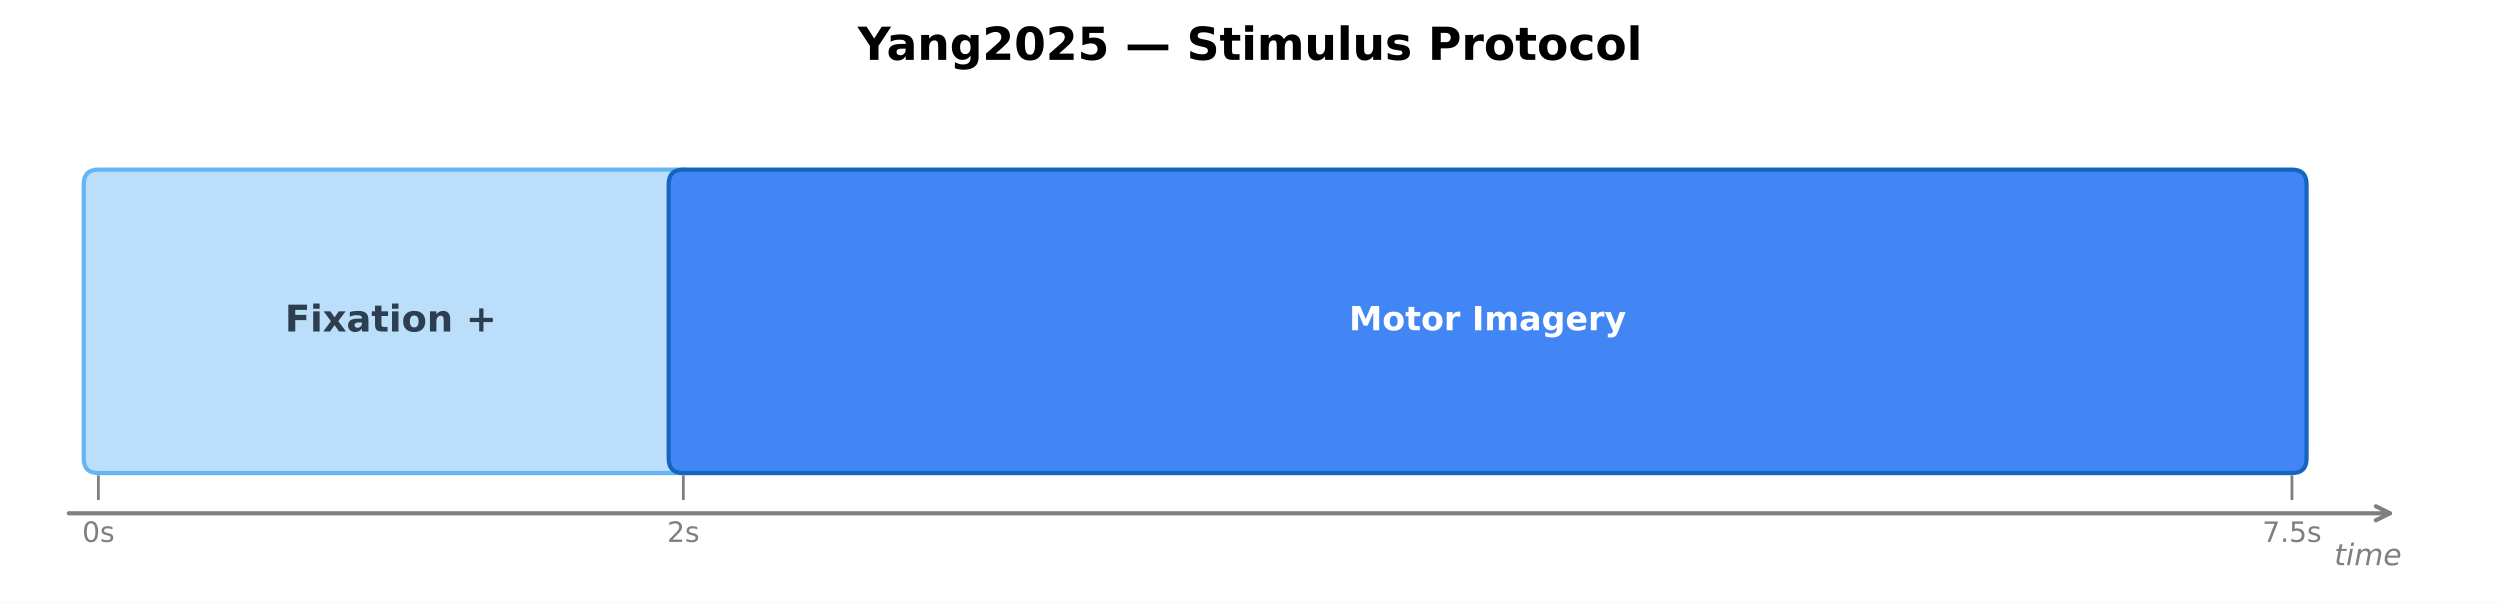
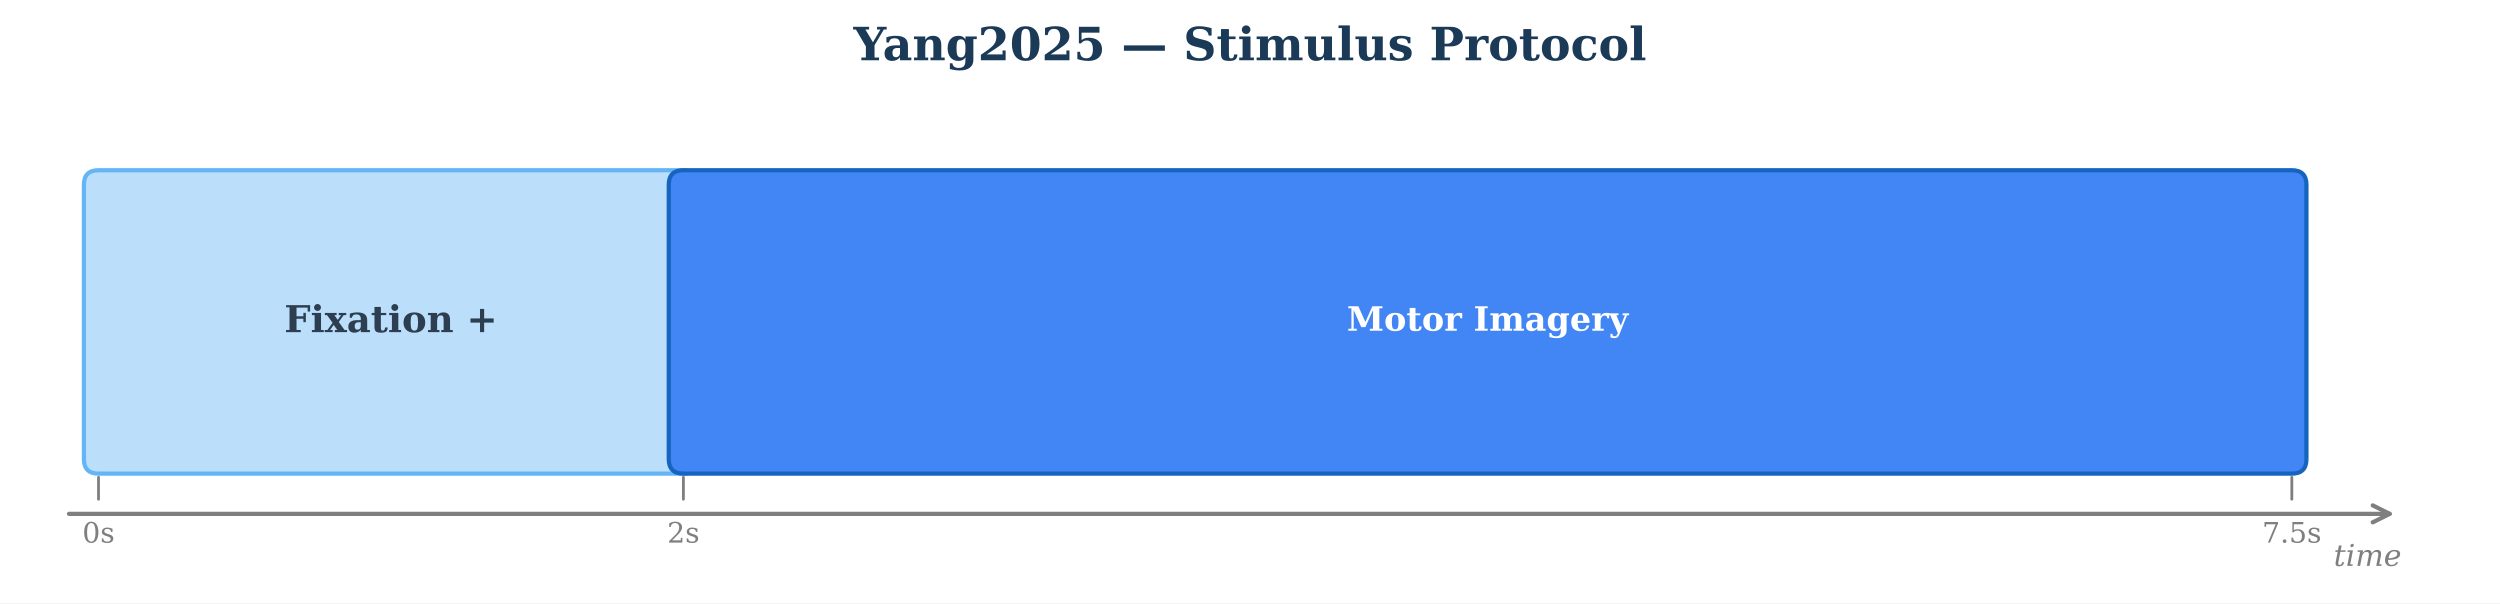
- <svg xmlns="http://www.w3.org/2000/svg" xmlns:xlink="http://www.w3.org/1999/xlink" width="712.8pt" height="171.788pt" viewBox="0 0 712.8 171.788" version="1.1">
+ <svg xmlns="http://www.w3.org/2000/svg" xmlns:xlink="http://www.w3.org/1999/xlink" width="708.48pt" height="170.95pt" viewBox="0 0 708.48 170.95" version="1.1">
  <defs>
    <style type="text/css">*{stroke-linejoin: round; stroke-linecap: butt}</style>
  </defs>
  <g id="figure_1">
    <g id="patch_1">
-       <path d="M 0 171.788  L 712.8 171.788  L 712.8 0  L 0 0  z " style="fill: #ffffff" />
+       <path d="M 0 170.95  L 708.48 170.95  L 708.48 0  L 0 0  z " style="fill: #ffffff" />
    </g>
    <g id="axes_1">
      <g id="patch_2">
-         <path d="M 28.048 134.88  L 194.83 134.88  Q 198.999 134.88 198.999 130.711  L 198.999 52.532  Q 198.999 48.362 194.83 48.362  L 28.048 48.362  Q 23.878 48.362 23.878 52.532  L 23.878 130.711  Q 23.878 134.88 28.048 134.88  z " clip-path="url(#p4869eaef1d)" style="fill: #bbdefb; stroke: #64b5f6; stroke-width: 1.2" />
+         <path d="M 27.919 134.226  L 193.669 134.226  Q 197.813 134.226 197.813 130.082  L 197.813 52.387  Q 197.813 48.243 193.669 48.243  L 27.919 48.243  Q 23.775 48.243 23.775 52.387  L 23.775 130.082  Q 23.775 134.226 27.919 134.226  z " clip-path="url(#pea7ed12151)" style="fill: #bbdefb; stroke: #64b5f6; stroke-width: 1.2" />
      </g>
      <g id="patch_3">
-         <path d="M 194.83 134.88  L 653.481 134.88  Q 657.65 134.88 657.65 130.711  L 657.65 52.532  Q 657.65 48.362 653.481 48.362  L 194.83 48.362  Q 190.66 48.362 190.66 52.532  L 190.66 130.711  Q 190.66 134.88 194.83 134.88  z " clip-path="url(#p4869eaef1d)" style="fill: #4285f4; stroke: #1565c0; stroke-width: 1.2" />
+         <path d="M 193.669 134.226  L 649.483 134.226  Q 653.627 134.226 653.627 130.082  L 653.627 52.387  Q 653.627 48.243 649.483 48.243  L 193.669 48.243  Q 189.525 48.243 189.525 52.387  L 189.525 130.082  Q 189.525 134.226 193.669 134.226  z " clip-path="url(#pea7ed12151)" style="fill: #4285f4; stroke: #1565c0; stroke-width: 1.2" />
      </g>
      <g id="line2d_1">
-         <path d="M 28.048 135.923  L 28.048 142.177  " clip-path="url(#p4869eaef1d)" style="fill: none; stroke: #7f7f7f; stroke-width: 0.8; stroke-linecap: square" />
+         <path d="M 27.919 135.262  L 27.919 141.477  " clip-path="url(#pea7ed12151)" style="fill: none; stroke: #7f7f7f; stroke-width: 0.8; stroke-linecap: round" />
      </g>
      <g id="line2d_2">
-         <path d="M 194.83 135.923  L 194.83 142.177  " clip-path="url(#p4869eaef1d)" style="fill: none; stroke: #7f7f7f; stroke-width: 0.8; stroke-linecap: square" />
+         <path d="M 193.669 135.262  L 193.669 141.477  " clip-path="url(#pea7ed12151)" style="fill: none; stroke: #7f7f7f; stroke-width: 0.8; stroke-linecap: round" />
      </g>
      <g id="line2d_3">
-         <path d="M 653.481 135.923  L 653.481 142.177  " clip-path="url(#p4869eaef1d)" style="fill: none; stroke: #7f7f7f; stroke-width: 0.8; stroke-linecap: square" />
+         <path d="M 649.483 135.262  L 649.483 141.477  " clip-path="url(#pea7ed12151)" style="fill: none; stroke: #7f7f7f; stroke-width: 0.8; stroke-linecap: round" />
      </g>
      <g id="text_1">
-         <g clip-path="url(#p4869eaef1d)">
-           <g style="fill: #2c3e50" transform="translate(81.2431 94.5186) scale(0.105 -0.105)">
+         <g clip-path="url(#pea7ed12151)">
+           <g style="fill: #2c3e50" transform="translate(80.57536 94.13173) scale(0.105 -0.105)">
            <defs>
-               <path id="DejaVuSans-Bold-46" d="M 588 4666  L 3834 4666  L 3834 3756  L 1791 3756  L 1791 2888  L 3713 2888  L 3713 1978  L 1791 1978  L 1791 0  L 588 0  L 588 4666  z " transform="scale(0.015625)" />
-               <path id="DejaVuSans-Bold-69" d="M 538 3500  L 1656 3500  L 1656 0  L 538 0  L 538 3500  z M 538 4863  L 1656 4863  L 1656 3950  L 538 3950  L 538 4863  z " transform="scale(0.015625)" />
-               <path id="DejaVuSans-Bold-78" d="M 1422 1791  L 159 3500  L 1344 3500  L 2059 2463  L 2784 3500  L 3969 3500  L 2706 1797  L 4031 0  L 2847 0  L 2059 1106  L 1281 0  L 97 0  L 1422 1791  z " transform="scale(0.015625)" />
-               <path id="DejaVuSans-Bold-61" d="M 2106 1575  Q 1756 1575 1579 1456  Q 1403 1338 1403 1106  Q 1403 894 1545 773  Q 1688 653 1941 653  Q 2256 653 2472 879  Q 2688 1106 2688 1447  L 2688 1575  L 2106 1575  z M 3816 1997  L 3816 0  L 2688 0  L 2688 519  Q 2463 200 2181 54  Q 1900 -91 1497 -91  Q 953 -91 614 226  Q 275 544 275 1050  Q 275 1666 698 1953  Q 1122 2241 2028 2241  L 2688 2241  L 2688 2328  Q 2688 2594 2478 2717  Q 2269 2841 1825 2841  Q 1466 2841 1156 2769  Q 847 2697 581 2553  L 581 3406  Q 941 3494 1303 3539  Q 1666 3584 2028 3584  Q 2975 3584 3395 3211  Q 3816 2838 3816 1997  z " transform="scale(0.015625)" />
-               <path id="DejaVuSans-Bold-74" d="M 1759 4494  L 1759 3500  L 2913 3500  L 2913 2700  L 1759 2700  L 1759 1216  Q 1759 972 1856 886  Q 1953 800 2241 800  L 2816 800  L 2816 0  L 1856 0  Q 1194 0 917 276  Q 641 553 641 1216  L 641 2700  L 84 2700  L 84 3500  L 641 3500  L 641 4494  L 1759 4494  z " transform="scale(0.015625)" />
-               <path id="DejaVuSans-Bold-6f" d="M 2203 2784  Q 1831 2784 1636 2517  Q 1441 2250 1441 1747  Q 1441 1244 1636 976  Q 1831 709 2203 709  Q 2569 709 2762 976  Q 2956 1244 2956 1747  Q 2956 2250 2762 2517  Q 2569 2784 2203 2784  z M 2203 3584  Q 3106 3584 3614 3096  Q 4122 2609 4122 1747  Q 4122 884 3614 396  Q 3106 -91 2203 -91  Q 1297 -91 786 396  Q 275 884 275 1747  Q 275 2609 786 3096  Q 1297 3584 2203 3584  z " transform="scale(0.015625)" />
-               <path id="DejaVuSans-Bold-6e" d="M 4056 2131  L 4056 0  L 2931 0  L 2931 347  L 2931 1631  Q 2931 2084 2911 2256  Q 2891 2428 2841 2509  Q 2775 2619 2662 2680  Q 2550 2741 2406 2741  Q 2056 2741 1856 2470  Q 1656 2200 1656 1722  L 1656 0  L 538 0  L 538 3500  L 1656 3500  L 1656 2988  Q 1909 3294 2193 3439  Q 2478 3584 2822 3584  Q 3428 3584 3742 3212  Q 4056 2841 4056 2131  z " transform="scale(0.015625)" />
-               <path id="DejaVuSans-Bold-20" transform="scale(0.015625)" />
-               <path id="DejaVuSans-Bold-2b" d="M 3053 4013  L 3053 2375  L 4684 2375  L 4684 1638  L 3053 1638  L 3053 0  L 2309 0  L 2309 1638  L 678 1638  L 678 2375  L 2309 2375  L 2309 4013  L 3053 4013  z " transform="scale(0.015625)" />
+               <path id="DejaVuSerif-Bold-46" d="M 300 0  L 300 378  L 897 378  L 897 4288  L 300 4288  L 300 4666  L 4459 4666  L 4459 3566  L 4031 3566  L 4031 4238  L 2106 4238  L 2106 2741  L 3291 2741  L 3291 3334  L 3719 3334  L 3719 1722  L 3291 1722  L 3291 2316  L 2106 2316  L 2106 378  L 2841 378  L 2841 0  L 300 0  z " transform="scale(0.015625)" />
+               <path id="DejaVuSerif-Bold-69" d="M 588 4263  Q 588 4516 763 4689  Q 938 4863 1191 4863  Q 1438 4863 1611 4689  Q 1784 4516 1784 4263  Q 1784 4016 1611 3842  Q 1438 3669 1191 3669  Q 938 3669 763 3841  Q 588 4013 588 4263  z M 1797 378  L 2272 378  L 2272 0  L 219 0  L 219 378  L 691 378  L 691 2944  L 219 2944  L 219 3322  L 1797 3322  L 1797 378  z " transform="scale(0.015625)" />
+               <path id="DejaVuSerif-Bold-78" d="M 2247 2119  L 2834 2944  L 2425 2944  L 2425 3322  L 3719 3322  L 3719 2944  L 3278 2944  L 2431 1759  L 3419 378  L 3859 378  L 3859 0  L 1747 0  L 1747 378  L 2175 378  L 1550 1253  L 922 378  L 1369 378  L 1369 0  L 0 0  L 0 378  L 475 378  L 1356 1619  L 403 2944  L 31 2944  L 31 3322  L 2059 3322  L 2059 2944  L 1656 2944  L 2247 2119  z " transform="scale(0.015625)" />
+               <path id="DejaVuSerif-Bold-61" d="M 3525 2041  L 3525 378  L 4000 378  L 4000 0  L 2419 0  L 2419 422  Q 2200 159 1931 34  Q 1663 -91 1319 -91  Q 809 -91 536 182  Q 263 456 263 966  Q 263 1525 655 1803  Q 1047 2081 1838 2081  L 2419 2081  L 2419 2278  Q 2419 2681 2228 2873  Q 2038 3066 1638 3066  Q 1306 3066 1126 2930  Q 947 2794 872 2484  L 519 2484  L 519 3200  Q 816 3306 1134 3359  Q 1453 3413 1806 3413  Q 2697 3413 3111 3081  Q 3525 2750 3525 2041  z M 2419 1044  L 2419 1709  L 2003 1709  Q 1694 1709 1528 1540  Q 1363 1372 1363 1056  Q 1363 741 1483 584  Q 1603 428 1850 428  Q 2106 428 2262 597  Q 2419 766 2419 1044  z " transform="scale(0.015625)" />
+               <path id="DejaVuSerif-Bold-74" d="M 634 2944  L 153 2944  L 153 3322  L 634 3322  L 634 4353  L 1741 4353  L 1741 3322  L 2663 3322  L 2663 2944  L 1741 2944  L 1741 909  Q 1741 475 1809 369  Q 1878 263 2059 263  Q 2259 263 2356 397  Q 2453 531 2459 813  L 2925 813  Q 2897 313 2651 111  Q 2406 -91 1806 -91  Q 1122 -91 878 123  Q 634 338 634 909  L 634 2944  z " transform="scale(0.015625)" />
+               <path id="DejaVuSerif-Bold-6f" d="M 2138 263  Q 2488 263 2630 563  Q 2772 863 2772 1663  Q 2772 2463 2631 2761  Q 2491 3059 2138 3059  Q 1784 3059 1640 2757  Q 1497 2456 1497 1663  Q 1497 869 1640 566  Q 1784 263 2138 263  z M 2138 -91  Q 1259 -91 761 376  Q 263 844 263 1663  Q 263 2484 761 2948  Q 1259 3413 2138 3413  Q 3019 3413 3516 2948  Q 4013 2484 4013 1663  Q 4013 844 3514 376  Q 3016 -91 2138 -91  z " transform="scale(0.015625)" />
+               <path id="DejaVuSerif-Bold-6e" d="M 219 0  L 219 378  L 691 378  L 691 2944  L 219 2944  L 219 3322  L 1797 3322  L 1797 2853  Q 1997 3150 2253 3281  Q 2509 3413 2900 3413  Q 3459 3413 3745 3083  Q 4031 2753 4031 2113  L 4031 378  L 4506 378  L 4506 0  L 2522 0  L 2522 378  L 2925 378  L 2925 2144  Q 2925 2566 2817 2730  Q 2709 2894 2444 2894  Q 2109 2894 1953 2648  Q 1797 2403 1797 1869  L 1797 378  L 2203 378  L 2203 0  L 219 0  z " transform="scale(0.015625)" />
+               <path id="DejaVuSerif-Bold-20" transform="scale(0.015625)" />
+               <path id="DejaVuSerif-Bold-2b" d="M 3041 4013  L 3041 2369  L 4684 2369  L 4684 1650  L 3041 1650  L 3041 6  L 2322 6  L 2322 1650  L 678 1650  L 678 2369  L 2322 2369  L 2322 4013  L 3041 4013  z " transform="scale(0.015625)" />
            </defs>
-             <use xlink:href="#DejaVuSans-Bold-46" />
-             <use xlink:href="#DejaVuSans-Bold-69" transform="translate(68.31055 0)" />
-             <use xlink:href="#DejaVuSans-Bold-78" transform="translate(102.5879 0)" />
-             <use xlink:href="#DejaVuSans-Bold-61" transform="translate(167.0898 0)" />
-             <use xlink:href="#DejaVuSans-Bold-74" transform="translate(234.5703 0)" />
-             <use xlink:href="#DejaVuSans-Bold-69" transform="translate(282.373 0)" />
-             <use xlink:href="#DejaVuSans-Bold-6f" transform="translate(316.6504 0)" />
-             <use xlink:href="#DejaVuSans-Bold-6e" transform="translate(385.3516 0)" />
-             <use xlink:href="#DejaVuSans-Bold-20" transform="translate(456.543 0)" />
-             <use xlink:href="#DejaVuSans-Bold-2b" transform="translate(491.3574 0)" />
+             <use xlink:href="#DejaVuSerif-Bold-46" />
+             <use xlink:href="#DejaVuSerif-Bold-69" transform="translate(70.99609 0)" />
+             <use xlink:href="#DejaVuSerif-Bold-78" transform="translate(108.9844 0)" />
+             <use xlink:href="#DejaVuSerif-Bold-61" transform="translate(168.6035 0)" />
+             <use xlink:href="#DejaVuSerif-Bold-74" transform="translate(233.3984 0)" />
+             <use xlink:href="#DejaVuSerif-Bold-69" transform="translate(279.5898 0)" />
+             <use xlink:href="#DejaVuSerif-Bold-6f" transform="translate(317.5781 0)" />
+             <use xlink:href="#DejaVuSerif-Bold-6e" transform="translate(384.2773 0)" />
+             <use xlink:href="#DejaVuSerif-Bold-20" transform="translate(456.9824 0)" />
+             <use xlink:href="#DejaVuSerif-Bold-2b" transform="translate(491.7969 0)" />
          </g>
        </g>
      </g>
      <g id="text_2">
-         <g clip-path="url(#p4869eaef1d)">
-           <g style="fill: #ffffff" transform="translate(384.6523 94.16844) scale(0.095 -0.095)">
+         <g clip-path="url(#pea7ed12151)">
+           <g style="fill: #ffffff" transform="translate(381.6991 93.72071) scale(0.095 -0.095)">
            <defs>
-               <path id="DejaVuSans-Bold-4d" d="M 588 4666  L 2119 4666  L 3181 2169  L 4250 4666  L 5778 4666  L 5778 0  L 4641 0  L 4641 3413  L 3566 897  L 2803 897  L 1728 3413  L 1728 0  L 588 0  L 588 4666  z " transform="scale(0.015625)" />
-               <path id="DejaVuSans-Bold-72" d="M 3138 2547  Q 2991 2616 2845 2648  Q 2700 2681 2553 2681  Q 2122 2681 1889 2404  Q 1656 2128 1656 1613  L 1656 0  L 538 0  L 538 3500  L 1656 3500  L 1656 2925  Q 1872 3269 2151 3426  Q 2431 3584 2822 3584  Q 2878 3584 2943 3579  Q 3009 3575 3134 3559  L 3138 2547  z " transform="scale(0.015625)" />
-               <path id="DejaVuSans-Bold-49" d="M 588 4666  L 1791 4666  L 1791 0  L 588 0  L 588 4666  z " transform="scale(0.015625)" />
-               <path id="DejaVuSans-Bold-6d" d="M 3781 2919  Q 3994 3244 4286 3414  Q 4578 3584 4928 3584  Q 5531 3584 5847 3212  Q 6163 2841 6163 2131  L 6163 0  L 5038 0  L 5038 1825  Q 5041 1866 5042 1909  Q 5044 1953 5044 2034  Q 5044 2406 4934 2573  Q 4825 2741 4581 2741  Q 4263 2741 4089 2478  Q 3916 2216 3909 1719  L 3909 0  L 2784 0  L 2784 1825  Q 2784 2406 2684 2573  Q 2584 2741 2328 2741  Q 2006 2741 1831 2477  Q 1656 2213 1656 1722  L 1656 0  L 531 0  L 531 3500  L 1656 3500  L 1656 2988  Q 1863 3284 2130 3434  Q 2397 3584 2719 3584  Q 3081 3584 3359 3409  Q 3638 3234 3781 2919  z " transform="scale(0.015625)" />
-               <path id="DejaVuSans-Bold-67" d="M 2919 594  Q 2688 288 2409 144  Q 2131 0 1766 0  Q 1125 0 706 504  Q 288 1009 288 1791  Q 288 2575 706 3076  Q 1125 3578 1766 3578  Q 2131 3578 2409 3434  Q 2688 3291 2919 2981  L 2919 3500  L 4044 3500  L 4044 353  Q 4044 -491 3511 -936  Q 2978 -1381 1966 -1381  Q 1638 -1381 1331 -1331  Q 1025 -1281 716 -1178  L 716 -306  Q 1009 -475 1290 -558  Q 1572 -641 1856 -641  Q 2406 -641 2662 -400  Q 2919 -159 2919 353  L 2919 594  z M 2181 2772  Q 1834 2772 1640 2515  Q 1447 2259 1447 1791  Q 1447 1309 1634 1061  Q 1822 813 2181 813  Q 2531 813 2725 1069  Q 2919 1325 2919 1791  Q 2919 2259 2725 2515  Q 2531 2772 2181 2772  z " transform="scale(0.015625)" />
-               <path id="DejaVuSans-Bold-65" d="M 4031 1759  L 4031 1441  L 1416 1441  Q 1456 1047 1700 850  Q 1944 653 2381 653  Q 2734 653 3104 758  Q 3475 863 3866 1075  L 3866 213  Q 3469 63 3072 -14  Q 2675 -91 2278 -91  Q 1328 -91 801 392  Q 275 875 275 1747  Q 275 2603 792 3093  Q 1309 3584 2216 3584  Q 3041 3584 3536 3087  Q 4031 2591 4031 1759  z M 2881 2131  Q 2881 2450 2695 2645  Q 2509 2841 2209 2841  Q 1884 2841 1681 2658  Q 1478 2475 1428 2131  L 2881 2131  z " transform="scale(0.015625)" />
-               <path id="DejaVuSans-Bold-79" d="M 78 3500  L 1197 3500  L 2138 1125  L 2938 3500  L 4056 3500  L 2584 -331  Q 2363 -916 2067 -1148  Q 1772 -1381 1288 -1381  L 641 -1381  L 641 -647  L 991 -647  Q 1275 -647 1404 -556  Q 1534 -466 1606 -231  L 1638 -134  L 78 3500  z " transform="scale(0.015625)" />
+               <path id="DejaVuSerif-Bold-4d" d="M 269 0  L 269 378  L 863 378  L 863 4288  L 269 4288  L 269 4666  L 2194 4666  L 3525 1672  L 4863 4666  L 6784 4666  L 6784 4288  L 6188 4288  L 6188 378  L 6784 378  L 6784 0  L 4384 0  L 4384 378  L 4978 378  L 4978 3938  L 3531 684  L 2741 684  L 1300 3938  L 1300 378  L 1894 378  L 1894 0  L 269 0  z " transform="scale(0.015625)" />
+               <path id="DejaVuSerif-Bold-72" d="M 3438 3359  L 3438 2369  L 3084 2369  Q 3066 2634 2941 2764  Q 2816 2894 2578 2894  Q 2216 2894 2006 2575  Q 1797 2256 1797 1691  L 1797 378  L 2400 378  L 2400 0  L 219 0  L 219 378  L 691 378  L 691 2944  L 184 2944  L 184 3322  L 1797 3322  L 1797 2731  Q 1959 3078 2226 3245  Q 2494 3413 2881 3413  Q 2978 3413 3117 3398  Q 3256 3384 3438 3359  z " transform="scale(0.015625)" />
+               <path id="DejaVuSerif-Bold-49" d="M 300 0  L 300 378  L 897 378  L 897 4288  L 300 4288  L 300 4666  L 2700 4666  L 2700 4288  L 2100 4288  L 2100 378  L 2700 378  L 2700 0  L 300 0  z " transform="scale(0.015625)" />
+               <path id="DejaVuSerif-Bold-6d" d="M 3884 2778  Q 4116 3109 4384 3261  Q 4653 3413 5013 3413  Q 5584 3413 5867 3089  Q 6150 2766 6150 2113  L 6150 378  L 6625 378  L 6625 0  L 4647 0  L 4647 378  L 5044 378  L 5044 1947  Q 5044 2569 4948 2731  Q 4853 2894 4594 2894  Q 4300 2894 4137 2667  Q 3975 2441 3975 2022  L 3975 378  L 4372 378  L 4372 0  L 2472 0  L 2472 378  L 2869 378  L 2869 1947  Q 2869 2569 2772 2731  Q 2675 2894 2419 2894  Q 2122 2894 1959 2667  Q 1797 2441 1797 2022  L 1797 378  L 2194 378  L 2194 0  L 219 0  L 219 378  L 691 378  L 691 2944  L 219 2944  L 219 3322  L 1797 3322  L 1797 2853  Q 1991 3144 2241 3278  Q 2491 3413 2834 3413  Q 3241 3413 3494 3258  Q 3747 3103 3884 2778  z " transform="scale(0.015625)" />
+               <path id="DejaVuSerif-Bold-67" d="M 3853 2944  L 3853 44  Q 3853 -656 3354 -1039  Q 2856 -1422 1947 -1422  Q 1616 -1422 1275 -1370  Q 934 -1319 575 -1216  L 575 -422  L 928 -422  Q 975 -750 1192 -909  Q 1409 -1069 1813 -1069  Q 2325 -1069 2536 -823  Q 2747 -578 2747 44  L 2747 422  Q 2606 163 2367 36  Q 2128 -91 1778 -91  Q 1072 -91 667 378  Q 263 847 263 1663  Q 263 2481 667 2947  Q 1072 3413 1778 3413  Q 2128 3413 2367 3286  Q 2606 3159 2747 2900  L 2747 3322  L 4325 3322  L 4325 2944  L 3853 2944  z M 2747 1825  Q 2747 2406 2597 2665  Q 2447 2925 2119 2925  Q 1775 2925 1636 2651  Q 1497 2378 1497 1663  Q 1497 947 1637 672  Q 1778 397 2119 397  Q 2447 397 2597 656  Q 2747 916 2747 1497  L 2747 1825  z " transform="scale(0.015625)" />
+               <path id="DejaVuSerif-Bold-65" d="M 2566 1875  Q 2566 2531 2444 2795  Q 2322 3059 2028 3059  Q 1744 3059 1620 2800  Q 1497 2541 1497 1931  L 1497 1875  L 2566 1875  z M 3781 1503  L 1497 1503  L 1497 1478  Q 1497 834 1690 548  Q 1884 263 2316 263  Q 2675 263 2897 453  Q 3119 644 3181 1006  L 3700 1006  Q 3566 441 3166 175  Q 2766 -91 2047 -91  Q 1184 -91 723 364  Q 263 819 263 1663  Q 263 2488 734 2950  Q 1206 3413 2047 3413  Q 2872 3413 3312 2927  Q 3753 2441 3781 1503  z " transform="scale(0.015625)" />
+               <path id="DejaVuSerif-Bold-79" d="M 1997 -750  Q 1847 -1116 1634 -1269  Q 1422 -1422 1063 -1422  Q 909 -1422 721 -1387  Q 534 -1353 313 -1288  L 313 -594  L 666 -597  Q 675 -838 779 -953  Q 884 -1069 1094 -1069  Q 1297 -1069 1422 -958  Q 1547 -847 1672 -538  L 1722 -422  L 275 2944  L -84 2944  L -84 3322  L 1831 3322  L 1831 2944  L 1434 2944  L 2278 978  L 3066 2944  L 2625 2944  L 2625 3322  L 3872 3322  L 3872 2944  L 3469 2944  L 1997 -750  z " transform="scale(0.015625)" />
            </defs>
-             <use xlink:href="#DejaVuSans-Bold-4d" />
-             <use xlink:href="#DejaVuSans-Bold-6f" transform="translate(99.51172 0)" />
-             <use xlink:href="#DejaVuSans-Bold-74" transform="translate(168.2129 0)" />
-             <use xlink:href="#DejaVuSans-Bold-6f" transform="translate(216.0156 0)" />
-             <use xlink:href="#DejaVuSans-Bold-72" transform="translate(284.7168 0)" />
-             <use xlink:href="#DejaVuSans-Bold-20" transform="translate(334.0332 0)" />
-             <use xlink:href="#DejaVuSans-Bold-49" transform="translate(368.8477 0)" />
-             <use xlink:href="#DejaVuSans-Bold-6d" transform="translate(406.0547 0)" />
-             <use xlink:href="#DejaVuSans-Bold-61" transform="translate(510.2539 0)" />
-             <use xlink:href="#DejaVuSans-Bold-67" transform="translate(577.7344 0)" />
-             <use xlink:href="#DejaVuSans-Bold-65" transform="translate(649.3164 0)" />
-             <use xlink:href="#DejaVuSans-Bold-72" transform="translate(717.1387 0)" />
-             <use xlink:href="#DejaVuSans-Bold-79" transform="translate(766.4551 0)" />
+             <use xlink:href="#DejaVuSerif-Bold-4d" />
+             <use xlink:href="#DejaVuSerif-Bold-6f" transform="translate(110.6934 0)" />
+             <use xlink:href="#DejaVuSerif-Bold-74" transform="translate(177.3926 0)" />
+             <use xlink:href="#DejaVuSerif-Bold-6f" transform="translate(223.584 0)" />
+             <use xlink:href="#DejaVuSerif-Bold-72" transform="translate(290.2832 0)" />
+             <use xlink:href="#DejaVuSerif-Bold-20" transform="translate(342.9688 0)" />
+             <use xlink:href="#DejaVuSerif-Bold-49" transform="translate(377.7832 0)" />
+             <use xlink:href="#DejaVuSerif-Bold-6d" transform="translate(424.5605 0)" />
+             <use xlink:href="#DejaVuSerif-Bold-61" transform="translate(530.3711 0)" />
+             <use xlink:href="#DejaVuSerif-Bold-67" transform="translate(595.166 0)" />
+             <use xlink:href="#DejaVuSerif-Bold-65" transform="translate(665.0879 0)" />
+             <use xlink:href="#DejaVuSerif-Bold-72" transform="translate(728.7109 0)" />
+             <use xlink:href="#DejaVuSerif-Bold-79" transform="translate(781.3965 0)" />
          </g>
        </g>
      </g>
      <g id="text_3">
-         <g style="fill: #7f7f7f" transform="translate(23.41901 154.5102) scale(0.08 -0.08)">
+         <g style="fill: #7f7f7f" transform="translate(23.32131 153.7719) scale(0.08 -0.08)">
          <defs>
-             <path id="DejaVuSans-30" d="M 2034 4250  Q 1547 4250 1301 3770  Q 1056 3291 1056 2328  Q 1056 1369 1301 889  Q 1547 409 2034 409  Q 2525 409 2770 889  Q 3016 1369 3016 2328  Q 3016 3291 2770 3770  Q 2525 4250 2034 4250  z M 2034 4750  Q 2819 4750 3233 4129  Q 3647 3509 3647 2328  Q 3647 1150 3233 529  Q 2819 -91 2034 -91  Q 1250 -91 836 529  Q 422 1150 422 2328  Q 422 3509 836 4129  Q 1250 4750 2034 4750  z " transform="scale(0.015625)" />
-             <path id="DejaVuSans-73" d="M 2834 3397  L 2834 2853  Q 2591 2978 2328 3040  Q 2066 3103 1784 3103  Q 1356 3103 1142 2972  Q 928 2841 928 2578  Q 928 2378 1081 2264  Q 1234 2150 1697 2047  L 1894 2003  Q 2506 1872 2764 1633  Q 3022 1394 3022 966  Q 3022 478 2636 193  Q 2250 -91 1575 -91  Q 1294 -91 989 -36  Q 684 19 347 128  L 347 722  Q 666 556 975 473  Q 1284 391 1588 391  Q 1994 391 2212 530  Q 2431 669 2431 922  Q 2431 1156 2273 1281  Q 2116 1406 1581 1522  L 1381 1569  Q 847 1681 609 1914  Q 372 2147 372 2553  Q 372 3047 722 3315  Q 1072 3584 1716 3584  Q 2034 3584 2315 3537  Q 2597 3491 2834 3397  z " transform="scale(0.015625)" />
+             <path id="DejaVuSerif-30" d="M 2034 219  Q 2513 219 2750 744  Q 2988 1269 2988 2328  Q 2988 3391 2750 3916  Q 2513 4441 2034 4441  Q 1556 4441 1318 3916  Q 1081 3391 1081 2328  Q 1081 1269 1318 744  Q 1556 219 2034 219  z M 2034 -91  Q 1275 -91 848 546  Q 422 1184 422 2328  Q 422 3475 848 4112  Q 1275 4750 2034 4750  Q 2797 4750 3222 4112  Q 3647 3475 3647 2328  Q 3647 1184 3222 546  Q 2797 -91 2034 -91  z " transform="scale(0.015625)" />
+             <path id="DejaVuSerif-73" d="M 359 184  L 359 959  L 691 959  Q 703 588 923 403  Q 1144 219 1575 219  Q 1963 219 2166 364  Q 2369 509 2369 788  Q 2369 1006 2220 1140  Q 2072 1275 1594 1428  L 1178 1569  Q 750 1706 558 1912  Q 366 2119 366 2438  Q 366 2894 700 3153  Q 1034 3413 1625 3413  Q 1888 3413 2178 3344  Q 2469 3275 2778 3144  L 2778 2419  L 2447 2419  Q 2434 2741 2221 2922  Q 2009 3103 1644 3103  Q 1281 3103 1095 2975  Q 909 2847 909 2591  Q 909 2381 1050 2254  Q 1191 2128 1613 1997  L 2069 1856  Q 2541 1709 2748 1489  Q 2956 1269 2956 922  Q 2956 450 2595 179  Q 2234 -91 1600 -91  Q 1278 -91 972 -22  Q 666 47 359 184  z " transform="scale(0.015625)" />
          </defs>
-           <use xlink:href="#DejaVuSans-30" />
-           <use xlink:href="#DejaVuSans-73" transform="translate(63.62305 0)" />
+           <use xlink:href="#DejaVuSerif-30" />
+           <use xlink:href="#DejaVuSerif-73" transform="translate(63.62305 0)" />
        </g>
      </g>
      <g id="text_4">
-         <g style="fill: #7f7f7f" transform="translate(190.2011 154.5102) scale(0.08 -0.08)">
+         <g style="fill: #7f7f7f" transform="translate(189.0718 153.7719) scale(0.08 -0.08)">
          <defs>
-             <path id="DejaVuSans-32" d="M 1228 531  L 3431 531  L 3431 0  L 469 0  L 469 531  Q 828 903 1448 1529  Q 2069 2156 2228 2338  Q 2531 2678 2651 2914  Q 2772 3150 2772 3378  Q 2772 3750 2511 3984  Q 2250 4219 1831 4219  Q 1534 4219 1204 4116  Q 875 4013 500 3803  L 500 4441  Q 881 4594 1212 4672  Q 1544 4750 1819 4750  Q 2544 4750 2975 4387  Q 3406 4025 3406 3419  Q 3406 3131 3298 2873  Q 3191 2616 2906 2266  Q 2828 2175 2409 1742  Q 1991 1309 1228 531  z " transform="scale(0.015625)" />
+             <path id="DejaVuSerif-32" d="M 819 3553  L 469 3553  L 469 4384  Q 803 4563 1142 4656  Q 1481 4750 1806 4750  Q 2534 4750 2956 4397  Q 3378 4044 3378 3438  Q 3378 2753 2422 1800  Q 2347 1728 2309 1691  L 1131 513  L 3078 513  L 3078 1088  L 3444 1088  L 3444 0  L 434 0  L 434 341  L 1850 1753  Q 2319 2222 2519 2614  Q 2719 3006 2719 3438  Q 2719 3909 2473 4175  Q 2228 4441 1797 4441  Q 1350 4441 1106 4219  Q 863 3997 819 3553  z " transform="scale(0.015625)" />
          </defs>
-           <use xlink:href="#DejaVuSans-32" />
-           <use xlink:href="#DejaVuSans-73" transform="translate(63.62305 0)" />
+           <use xlink:href="#DejaVuSerif-32" />
+           <use xlink:href="#DejaVuSerif-73" transform="translate(63.62305 0)" />
        </g>
      </g>
      <g id="text_5">
-         <g style="fill: #7f7f7f" transform="translate(645.0356 154.5102) scale(0.08 -0.08)">
+         <g style="fill: #7f7f7f" transform="translate(641.0692 153.7719) scale(0.08 -0.08)">
          <defs>
-             <path id="DejaVuSans-37" d="M 525 4666  L 3525 4666  L 3525 4397  L 1831 0  L 1172 0  L 2766 4134  L 525 4134  L 525 4666  z " transform="scale(0.015625)" />
-             <path id="DejaVuSans-2e" d="M 684 794  L 1344 794  L 1344 0  L 684 0  L 684 794  z " transform="scale(0.015625)" />
-             <path id="DejaVuSans-35" d="M 691 4666  L 3169 4666  L 3169 4134  L 1269 4134  L 1269 2991  Q 1406 3038 1543 3061  Q 1681 3084 1819 3084  Q 2600 3084 3056 2656  Q 3513 2228 3513 1497  Q 3513 744 3044 326  Q 2575 -91 1722 -91  Q 1428 -91 1123 -41  Q 819 9 494 109  L 494 744  Q 775 591 1075 516  Q 1375 441 1709 441  Q 2250 441 2565 725  Q 2881 1009 2881 1497  Q 2881 1984 2565 2268  Q 2250 2553 1709 2553  Q 1456 2553 1204 2497  Q 953 2441 691 2322  L 691 4666  z " transform="scale(0.015625)" />
+             <path id="DejaVuSerif-37" d="M 3609 4347  L 1784 0  L 1319 0  L 3059 4153  L 903 4153  L 903 3578  L 538 3578  L 538 4666  L 3609 4666  L 3609 4347  z " transform="scale(0.015625)" />
+             <path id="DejaVuSerif-2e" d="M 603 325  Q 603 500 722 622  Q 841 744 1019 744  Q 1191 744 1312 622  Q 1434 500 1434 325  Q 1434 153 1312 31  Q 1191 -91 1019 -91  Q 841 -91 722 29  Q 603 150 603 325  z " transform="scale(0.015625)" />
+             <path id="DejaVuSerif-35" d="M 3219 4666  L 3219 4153  L 1081 4153  L 1081 2816  Q 1244 2928 1461 2984  Q 1678 3041 1947 3041  Q 2703 3041 3140 2622  Q 3578 2203 3578 1478  Q 3578 738 3136 323  Q 2694 -91 1894 -91  Q 1572 -91 1234 -12  Q 897 66 544 225  L 544 1131  L 897 1131  Q 925 688 1179 453  Q 1434 219 1894 219  Q 2388 219 2653 544  Q 2919 869 2919 1478  Q 2919 2084 2655 2407  Q 2391 2731 1894 2731  Q 1613 2731 1398 2631  Q 1184 2531 1019 2322  L 750 2322  L 750 4666  L 3219 4666  z " transform="scale(0.015625)" />
          </defs>
-           <use xlink:href="#DejaVuSans-37" />
-           <use xlink:href="#DejaVuSans-2e" transform="translate(63.62305 0)" />
-           <use xlink:href="#DejaVuSans-35" transform="translate(95.41016 0)" />
-           <use xlink:href="#DejaVuSans-73" transform="translate(159.0332 0)" />
+           <use xlink:href="#DejaVuSerif-37" />
+           <use xlink:href="#DejaVuSerif-2e" transform="translate(63.62305 0)" />
+           <use xlink:href="#DejaVuSerif-35" transform="translate(95.41016 0)" />
+           <use xlink:href="#DejaVuSerif-73" transform="translate(159.0332 0)" />
        </g>
      </g>
      <g id="patch_4">
-         <path d="M 19.622 146.347  Q 351.186 146.347 681.409 146.347  " style="fill: none; stroke: #7f7f7f; stroke-width: 1.2; stroke-linecap: round" />
-         <path d="M 677.409 144.347  L 681.409 146.347  L 677.409 148.347  " style="fill: none; stroke: #7f7f7f; stroke-width: 1.2; stroke-linecap: round" />
+         <path d="M 19.56 145.621  Q 349.061 145.621 677.22 145.621  " style="fill: none; stroke: #7f7f7f; stroke-width: 1.2; stroke-linecap: round" />
+         <path d="M 672.42 143.221  L 677.22 145.621  L 672.42 148.021  " style="fill: none; stroke: #7f7f7f; stroke-width: 1.2; stroke-linecap: round" />
      </g>
      <g id="text_6">
-         <g style="fill: #7f7f7f" transform="translate(665.5489 161.1444) scale(0.085 -0.085)">
+         <g style="fill: #7f7f7f" transform="translate(661.3353 160.3674) scale(0.085 -0.085)">
          <defs>
-             <path id="DejaVuSans-Oblique-74" d="M 2706 3500  L 2619 3053  L 1472 3053  L 1100 1153  Q 1081 1047 1072 975  Q 1063 903 1063 863  Q 1063 663 1183 572  Q 1303 481 1569 481  L 2150 481  L 2053 0  L 1503 0  Q 991 0 739 200  Q 488 400 488 806  Q 488 878 497 964  Q 506 1050 525 1153  L 897 3053  L 409 3053  L 500 3500  L 978 3500  L 1172 4494  L 1747 4494  L 1556 3500  L 2706 3500  z " transform="scale(0.015625)" />
-             <path id="DejaVuSans-Oblique-69" d="M 1172 4863  L 1747 4863  L 1606 4134  L 1031 4134  L 1172 4863  z M 909 3500  L 1484 3500  L 800 0  L 225 0  L 909 3500  z " transform="scale(0.015625)" />
-             <path id="DejaVuSans-Oblique-6d" d="M 5747 2113  L 5338 0  L 4763 0  L 5166 2094  Q 5191 2228 5203 2325  Q 5216 2422 5216 2491  Q 5216 2772 5059 2928  Q 4903 3084 4622 3084  Q 4203 3084 3875 2770  Q 3547 2456 3450 1953  L 3066 0  L 2491 0  L 2900 2094  Q 2925 2209 2937 2307  Q 2950 2406 2950 2484  Q 2950 2769 2794 2926  Q 2638 3084 2363 3084  Q 1938 3084 1609 2770  Q 1281 2456 1184 1953  L 800 0  L 225 0  L 909 3500  L 1484 3500  L 1375 2956  Q 1609 3263 1923 3423  Q 2238 3584 2597 3584  Q 2978 3584 3223 3384  Q 3469 3184 3519 2828  Q 3781 3197 4126 3390  Q 4472 3584 4856 3584  Q 5306 3584 5551 3325  Q 5797 3066 5797 2591  Q 5797 2488 5784 2364  Q 5772 2241 5747 2113  z " transform="scale(0.015625)" />
-             <path id="DejaVuSans-Oblique-65" d="M 3078 2063  Q 3088 2113 3092 2166  Q 3097 2219 3097 2272  Q 3097 2653 2873 2875  Q 2650 3097 2266 3097  Q 1838 3097 1509 2826  Q 1181 2556 1013 2059  L 3078 2063  z M 3578 1613  L 903 1613  Q 884 1494 878 1425  Q 872 1356 872 1306  Q 872 872 1139 634  Q 1406 397 1894 397  Q 2269 397 2603 481  Q 2938 566 3225 728  L 3116 159  Q 2806 34 2476 -28  Q 2147 -91 1806 -91  Q 1078 -91 686 257  Q 294 606 294 1247  Q 294 1794 489 2264  Q 684 2734 1063 3103  Q 1306 3334 1642 3459  Q 1978 3584 2356 3584  Q 2950 3584 3301 3228  Q 3653 2872 3653 2272  Q 3653 2128 3634 1964  Q 3616 1800 3578 1613  z " transform="scale(0.015625)" />
+             <path id="DejaVuSerif-Italic-74" d="M 856 2988  L 350 2988  L 416 3322  L 922 3322  L 1122 4353  L 1700 4353  L 1500 3322  L 2581 3322  L 2516 2988  L 1434 2988  L 1025 878  Q 978 631 978 488  Q 978 388 1000 338  Q 1059 219 1278 219  Q 1503 219 1633 351  Q 1763 484 1825 781  L 2259 781  Q 2147 328 1884 118  Q 1622 -91 1169 -91  Q 672 -91 506 131  Q 406 266 406 516  Q 406 675 447 878  L 856 2988  z " transform="scale(0.015625)" />
+             <path id="DejaVuSerif-Italic-69" d="M 1009 4353  Q 1038 4497 1163 4603  Q 1288 4709 1434 4709  Q 1578 4709 1663 4603  Q 1728 4522 1728 4422  Q 1728 4388 1719 4353  Q 1691 4206 1567 4103  Q 1444 4000 1297 4000  Q 1150 4000 1066 4103  Q 1003 4181 1003 4281  Q 1003 4316 1009 4353  z M 963 331  L 1506 331  L 1444 0  L 325 0  L 903 2988  L 353 2988  L 419 3322  L 1544 3322  L 963 331  z " transform="scale(0.015625)" />
+             <path id="DejaVuSerif-Italic-6d" d="M 3503 2675  Q 3741 3041 4034 3227  Q 4328 3413 4672 3413  Q 5194 3413 5388 3088  Q 5503 2894 5503 2578  Q 5503 2372 5453 2113  L 5106 331  L 5625 331  L 5563 0  L 4469 0  L 4866 2047  Q 4913 2291 4913 2466  Q 4913 2659 4856 2772  Q 4750 2988 4403 2988  Q 4019 2988 3761 2697  Q 3503 2406 3394 1850  L 3034 0  L 2459 0  L 2863 2069  Q 2906 2303 2906 2472  Q 2906 2666 2850 2775  Q 2741 2988 2394 2988  Q 2009 2988 1751 2697  Q 1494 2406 1384 1850  L 1025 0  L 450 0  L 1031 2994  L 481 2994  L 544 3322  L 1669 3322  L 1556 2731  Q 1778 3063 2059 3238  Q 2341 3413 2653 3413  Q 3041 3413 3262 3220  Q 3484 3028 3503 2675  z " transform="scale(0.015625)" />
+             <path id="DejaVuSerif-Italic-65" d="M 938 1275  Q 925 1156 925 1050  Q 925 756 1031 563  Q 1216 219 1709 219  Q 2072 219 2250 328  Q 2569 525 2644 778  L 3066 778  Q 2941 381 2475 103  Q 2150 -91 1506 -91  Q 863 -91 516 388  Q 272 722 272 1206  Q 272 1419 319 1659  Q 472 2450 1000 2931  Q 1528 3413 2278 3413  Q 3500 3413 3500 2547  Q 3500 1913 2859 1603  Q 2206 1288 938 1275  z M 2541 1975  Q 2891 2181 2891 2569  Q 2891 3103 2181 3103  Q 1763 3103 1472 2784  Q 1181 2466 1003 1606  Q 2006 1653 2541 1975  z " transform="scale(0.015625)" />
          </defs>
-           <use xlink:href="#DejaVuSans-Oblique-74" />
-           <use xlink:href="#DejaVuSans-Oblique-69" transform="translate(39.20898 0)" />
-           <use xlink:href="#DejaVuSans-Oblique-6d" transform="translate(66.99219 0)" />
-           <use xlink:href="#DejaVuSans-Oblique-65" transform="translate(164.4043 0)" />
+           <use xlink:href="#DejaVuSerif-Italic-74" />
+           <use xlink:href="#DejaVuSerif-Italic-69" transform="translate(40.18555 0)" />
+           <use xlink:href="#DejaVuSerif-Italic-6d" transform="translate(72.16797 0)" />
+           <use xlink:href="#DejaVuSerif-Italic-65" transform="translate(166.9922 0)" />
        </g>
      </g>
      <g id="text_7">
-         <g transform="translate(244.5462 17.07797) scale(0.13 -0.13)">
+         <g style="fill: #1b3a57" transform="translate(241.8702 17.07797) scale(0.13 -0.13)">
          <defs>
-             <path id="DejaVuSans-Bold-59" d="M -63 4666  L 1253 4666  L 2316 3003  L 3378 4666  L 4697 4666  L 2919 1966  L 2919 0  L 1716 0  L 1716 1966  L -63 4666  z " transform="scale(0.015625)" />
-             <path id="DejaVuSans-Bold-32" d="M 1844 884  L 3897 884  L 3897 0  L 506 0  L 506 884  L 2209 2388  Q 2438 2594 2547 2791  Q 2656 2988 2656 3200  Q 2656 3528 2436 3728  Q 2216 3928 1850 3928  Q 1569 3928 1234 3808  Q 900 3688 519 3450  L 519 4475  Q 925 4609 1322 4679  Q 1719 4750 2100 4750  Q 2938 4750 3402 4381  Q 3866 4013 3866 3353  Q 3866 2972 3669 2642  Q 3472 2313 2841 1759  L 1844 884  z " transform="scale(0.015625)" />
-             <path id="DejaVuSans-Bold-30" d="M 2944 2338  Q 2944 3213 2780 3570  Q 2616 3928 2228 3928  Q 1841 3928 1675 3570  Q 1509 3213 1509 2338  Q 1509 1453 1675 1090  Q 1841 728 2228 728  Q 2613 728 2778 1090  Q 2944 1453 2944 2338  z M 4147 2328  Q 4147 1169 3647 539  Q 3147 -91 2228 -91  Q 1306 -91 806 539  Q 306 1169 306 2328  Q 306 3491 806 4120  Q 1306 4750 2228 4750  Q 3147 4750 3647 4120  Q 4147 3491 4147 2328  z " transform="scale(0.015625)" />
-             <path id="DejaVuSans-Bold-35" d="M 678 4666  L 3669 4666  L 3669 3781  L 1638 3781  L 1638 3059  Q 1775 3097 1914 3117  Q 2053 3138 2203 3138  Q 3056 3138 3531 2711  Q 4006 2284 4006 1522  Q 4006 766 3489 337  Q 2972 -91 2053 -91  Q 1656 -91 1267 -14  Q 878 63 494 219  L 494 1166  Q 875 947 1217 837  Q 1559 728 1863 728  Q 2300 728 2551 942  Q 2803 1156 2803 1522  Q 2803 1891 2551 2103  Q 2300 2316 1863 2316  Q 1603 2316 1309 2248  Q 1016 2181 678 2041  L 678 4666  z " transform="scale(0.015625)" />
-             <path id="DejaVuSans-Bold-2014" d="M 344 2156  L 6056 2156  L 6056 1350  L 344 1350  L 344 2156  z " transform="scale(0.015625)" />
-             <path id="DejaVuSans-Bold-53" d="M 3834 4519  L 3834 3531  Q 3450 3703 3084 3790  Q 2719 3878 2394 3878  Q 1963 3878 1756 3759  Q 1550 3641 1550 3391  Q 1550 3203 1689 3098  Q 1828 2994 2194 2919  L 2706 2816  Q 3484 2659 3812 2340  Q 4141 2022 4141 1434  Q 4141 663 3683 286  Q 3225 -91 2284 -91  Q 1841 -91 1394 -6  Q 947 78 500 244  L 500 1259  Q 947 1022 1364 901  Q 1781 781 2169 781  Q 2563 781 2772 912  Q 2981 1044 2981 1288  Q 2981 1506 2839 1625  Q 2697 1744 2272 1838  L 1806 1941  Q 1106 2091 782 2419  Q 459 2747 459 3303  Q 459 4000 909 4375  Q 1359 4750 2203 4750  Q 2588 4750 2994 4692  Q 3400 4634 3834 4519  z " transform="scale(0.015625)" />
-             <path id="DejaVuSans-Bold-75" d="M 500 1363  L 500 3500  L 1625 3500  L 1625 3150  Q 1625 2866 1622 2436  Q 1619 2006 1619 1863  Q 1619 1441 1641 1255  Q 1663 1069 1716 984  Q 1784 875 1895 815  Q 2006 756 2150 756  Q 2500 756 2700 1025  Q 2900 1294 2900 1772  L 2900 3500  L 4019 3500  L 4019 0  L 2900 0  L 2900 506  Q 2647 200 2364 54  Q 2081 -91 1741 -91  Q 1134 -91 817 281  Q 500 653 500 1363  z " transform="scale(0.015625)" />
-             <path id="DejaVuSans-Bold-6c" d="M 538 4863  L 1656 4863  L 1656 0  L 538 0  L 538 4863  z " transform="scale(0.015625)" />
-             <path id="DejaVuSans-Bold-73" d="M 3272 3391  L 3272 2541  Q 2913 2691 2578 2766  Q 2244 2841 1947 2841  Q 1628 2841 1473 2761  Q 1319 2681 1319 2516  Q 1319 2381 1436 2309  Q 1553 2238 1856 2203  L 2053 2175  Q 2913 2066 3209 1816  Q 3506 1566 3506 1031  Q 3506 472 3093 190  Q 2681 -91 1863 -91  Q 1516 -91 1145 -36  Q 775 19 384 128  L 384 978  Q 719 816 1070 734  Q 1422 653 1784 653  Q 2113 653 2278 743  Q 2444 834 2444 1013  Q 2444 1163 2330 1236  Q 2216 1309 1875 1350  L 1678 1375  Q 931 1469 631 1722  Q 331 1975 331 2491  Q 331 3047 712 3315  Q 1094 3584 1881 3584  Q 2191 3584 2531 3537  Q 2872 3491 3272 3391  z " transform="scale(0.015625)" />
-             <path id="DejaVuSans-Bold-50" d="M 588 4666  L 2584 4666  Q 3475 4666 3951 4270  Q 4428 3875 4428 3144  Q 4428 2409 3951 2014  Q 3475 1619 2584 1619  L 1791 1619  L 1791 0  L 588 0  L 588 4666  z M 1791 3794  L 1791 2491  L 2456 2491  Q 2806 2491 2997 2661  Q 3188 2831 3188 3144  Q 3188 3456 2997 3625  Q 2806 3794 2456 3794  L 1791 3794  z " transform="scale(0.015625)" />
-             <path id="DejaVuSans-Bold-63" d="M 3366 3391  L 3366 2478  Q 3138 2634 2908 2709  Q 2678 2784 2431 2784  Q 1963 2784 1702 2511  Q 1441 2238 1441 1747  Q 1441 1256 1702 982  Q 1963 709 2431 709  Q 2694 709 2930 787  Q 3166 866 3366 1019  L 3366 103  Q 3103 6 2833 -42  Q 2563 -91 2291 -91  Q 1344 -91 809 395  Q 275 881 275 1747  Q 275 2613 809 3098  Q 1344 3584 2291 3584  Q 2566 3584 2833 3536  Q 3100 3488 3366 3391  z " transform="scale(0.015625)" />
+             <path id="DejaVuSerif-Bold-59" d="M 1100 0  L 1100 378  L 1728 378  L 1728 1931  L 341 4288  L -56 4288  L -56 4666  L 2181 4666  L 2181 4288  L 1663 4288  L 2713 2509  L 3756 4288  L 3291 4288  L 3291 4666  L 4628 4666  L 4628 4288  L 4231 4288  L 2938 2094  L 2938 378  L 3566 378  L 3566 0  L 1100 0  z " transform="scale(0.015625)" />
+             <path id="DejaVuSerif-Bold-32" d="M 844 3513  L 469 3513  L 469 4519  Q 850 4634 1223 4692  Q 1597 4750 1978 4750  Q 2869 4750 3367 4386  Q 3866 4022 3866 3372  Q 3866 2909 3591 2542  Q 3316 2175 2541 1672  L 1241 819  L 3450 819  L 3450 1369  L 3878 1369  L 3878 0  L 428 0  L 428 763  L 1119 1241  Q 2003 1850 2297 2278  Q 2591 2706 2591 3278  Q 2591 3819 2367 4101  Q 2144 4384 1716 4384  Q 1347 4384 1125 4161  Q 903 3938 844 3513  z " transform="scale(0.015625)" />
+             <path id="DejaVuSerif-Bold-30" d="M 2228 275  Q 2603 275 2742 615  Q 2881 956 2881 2328  Q 2881 3691 2742 4037  Q 2603 4384 2228 4384  Q 1853 4384 1714 4043  Q 1575 3703 1575 2328  Q 1575 956 1714 615  Q 1853 275 2228 275  z M 2228 -91  Q 1294 -91 797 532  Q 300 1156 300 2328  Q 300 3500 797 4125  Q 1294 4750 2228 4750  Q 3159 4750 3656 4125  Q 4153 3500 4153 2328  Q 4153 1156 3656 532  Q 3159 -91 2228 -91  z " transform="scale(0.015625)" />
+             <path id="DejaVuSerif-Bold-35" d="M 3609 4666  L 3609 3847  L 1113 3847  L 1113 2822  Q 1319 2981 1572 3062  Q 1825 3144 2106 3144  Q 2969 3144 3469 2708  Q 3969 2272 3969 1522  Q 3969 759 3469 334  Q 2969 -91 2069 -91  Q 1688 -91 1311 -28  Q 934 34 525 166  L 525 1184  L 900 1184  Q 919 725 1139 500  Q 1359 275 1791 275  Q 2250 275 2472 583  Q 2694 891 2694 1522  Q 2694 2144 2476 2451  Q 2259 2759 1819 2759  Q 1581 2759 1395 2661  Q 1209 2563 1050 2356  L 738 2356  L 738 4666  L 3609 4666  z " transform="scale(0.015625)" />
+             <path id="DejaVuSerif-Bold-2014" d="M 344 2075  L 6056 2075  L 6056 1325  L 344 1325  L 344 2075  z " transform="scale(0.015625)" />
+             <path id="DejaVuSerif-Bold-53" d="M 494 225  L 494 1331  L 891 1331  Q 981 806 1318 547  Q 1656 288 2253 288  Q 2738 288 2991 472  Q 3244 656 3244 1013  Q 3244 1294 3072 1450  Q 2900 1606 2363 1741  L 1663 1913  Q 978 2088 700 2398  Q 422 2709 422 3284  Q 422 3978 883 4364  Q 1344 4750 2175 4750  Q 2584 4750 3026 4681  Q 3469 4613 3944 4475  L 3944 3444  L 3547 3444  Q 3456 3925 3150 4148  Q 2844 4372 2278 4372  Q 1816 4372 1580 4211  Q 1344 4050 1344 3731  Q 1344 3441 1506 3289  Q 1669 3138 2303 2975  L 3003 2803  Q 3653 2641 3945 2297  Q 4238 1953 4238 1350  Q 4238 644 3750 276  Q 3263 -91 2316 -91  Q 1859 -91 1409 -12  Q 959 66 494 225  z " transform="scale(0.015625)" />
+             <path id="DejaVuSerif-Bold-75" d="M 3963 3322  L 3963 378  L 4434 378  L 4434 0  L 2853 0  L 2853 469  Q 2656 172 2400 40  Q 2144 -91 1753 -91  Q 1194 -91 908 239  Q 622 569 622 1209  L 622 2944  L 147 2944  L 147 3322  L 1728 3322  L 1728 1381  Q 1728 763 1831 595  Q 1934 428 2209 428  Q 2544 428 2698 675  Q 2853 922 2853 1459  L 2853 2944  L 2450 2944  L 2450 3322  L 3963 3322  z " transform="scale(0.015625)" />
+             <path id="DejaVuSerif-Bold-6c" d="M 1797 378  L 2272 378  L 2272 0  L 219 0  L 219 378  L 691 378  L 691 4488  L 219 4488  L 219 4863  L 1797 4863  L 1797 378  z " transform="scale(0.015625)" />
+             <path id="DejaVuSerif-Bold-73" d="M 300 97  L 300 1025  L 653 1025  Q 697 653 931 458  Q 1166 263 1569 263  Q 1906 263 2086 380  Q 2266 497 2266 716  Q 2266 916 2152 1025  Q 2038 1134 1709 1216  L 1253 1331  Q 738 1459 506 1698  Q 275 1938 275 2344  Q 275 2884 650 3148  Q 1025 3413 1806 3413  Q 2100 3413 2433 3364  Q 2766 3316 3169 3213  L 3169 2375  L 2816 2375  Q 2788 2716 2573 2887  Q 2359 3059 1959 3059  Q 1622 3059 1448 2951  Q 1275 2844 1275 2638  Q 1275 2469 1375 2372  Q 1475 2275 1734 2209  L 2188 2094  Q 2841 1928 3091 1684  Q 3341 1441 3341 1006  Q 3341 444 2939 176  Q 2538 -91 1691 -91  Q 1381 -91 1034 -44  Q 688 3 300 97  z " transform="scale(0.015625)" />
+             <path id="DejaVuSerif-Bold-50" d="M 300 0  L 300 378  L 897 378  L 897 4288  L 300 4288  L 300 4666  L 2956 4666  Q 3734 4666 4193 4295  Q 4653 3925 4653 3303  Q 4653 2678 4192 2304  Q 3731 1931 2956 1931  L 2100 1931  L 2100 378  L 2853 378  L 2853 0  L 300 0  z M 2100 2309  L 2450 2309  Q 2856 2309 3098 2579  Q 3341 2850 3341 3303  Q 3341 3753 3100 4020  Q 2859 4288 2450 4288  L 2100 4288  L 2100 2309  z " transform="scale(0.015625)" />
+             <path id="DejaVuSerif-Bold-63" d="M 3609 1038  Q 3491 469 3123 189  Q 2756 -91 2125 -91  Q 1238 -91 750 368  Q 263 828 263 1663  Q 263 2488 744 2950  Q 1225 3413 2081 3413  Q 2428 3413 2781 3347  Q 3134 3281 3500 3150  L 3500 2228  L 3150 2228  Q 3100 2650 2903 2854  Q 2706 3059 2350 3059  Q 1888 3059 1692 2746  Q 1497 2434 1497 1663  Q 1497 909 1687 586  Q 1878 263 2309 263  Q 2644 263 2845 463  Q 3047 663 3091 1038  L 3609 1038  z " transform="scale(0.015625)" />
          </defs>
-           <use xlink:href="#DejaVuSans-Bold-59" />
-           <use xlink:href="#DejaVuSans-Bold-61" transform="translate(63.28711 0)" />
-           <use xlink:href="#DejaVuSans-Bold-6e" transform="translate(130.7676 0)" />
-           <use xlink:href="#DejaVuSans-Bold-67" transform="translate(201.959 0)" />
-           <use xlink:href="#DejaVuSans-Bold-32" transform="translate(273.541 0)" />
-           <use xlink:href="#DejaVuSans-Bold-30" transform="translate(343.1211 0)" />
-           <use xlink:href="#DejaVuSans-Bold-32" transform="translate(412.7012 0)" />
-           <use xlink:href="#DejaVuSans-Bold-35" transform="translate(482.2812 0)" />
-           <use xlink:href="#DejaVuSans-Bold-20" transform="translate(551.8613 0)" />
-           <use xlink:href="#DejaVuSans-Bold-2014" transform="translate(586.6758 0)" />
-           <use xlink:href="#DejaVuSans-Bold-20" transform="translate(686.6758 0)" />
-           <use xlink:href="#DejaVuSans-Bold-53" transform="translate(721.4902 0)" />
-           <use xlink:href="#DejaVuSans-Bold-74" transform="translate(793.5117 0)" />
-           <use xlink:href="#DejaVuSans-Bold-69" transform="translate(841.3145 0)" />
-           <use xlink:href="#DejaVuSans-Bold-6d" transform="translate(875.5918 0)" />
-           <use xlink:href="#DejaVuSans-Bold-75" transform="translate(979.791 0)" />
-           <use xlink:href="#DejaVuSans-Bold-6c" transform="translate(1050.982 0)" />
-           <use xlink:href="#DejaVuSans-Bold-75" transform="translate(1085.26 0)" />
-           <use xlink:href="#DejaVuSans-Bold-73" transform="translate(1156.451 0)" />
-           <use xlink:href="#DejaVuSans-Bold-20" transform="translate(1215.973 0)" />
-           <use xlink:href="#DejaVuSans-Bold-50" transform="translate(1250.787 0)" />
-           <use xlink:href="#DejaVuSans-Bold-72" transform="translate(1324.078 0)" />
-           <use xlink:href="#DejaVuSans-Bold-6f" transform="translate(1373.395 0)" />
-           <use xlink:href="#DejaVuSans-Bold-74" transform="translate(1442.096 0)" />
-           <use xlink:href="#DejaVuSans-Bold-6f" transform="translate(1489.898 0)" />
-           <use xlink:href="#DejaVuSans-Bold-63" transform="translate(1558.6 0)" />
-           <use xlink:href="#DejaVuSans-Bold-6f" transform="translate(1617.877 0)" />
-           <use xlink:href="#DejaVuSans-Bold-6c" transform="translate(1686.578 0)" />
+           <use xlink:href="#DejaVuSerif-Bold-59" />
+           <use xlink:href="#DejaVuSerif-Bold-61" transform="translate(63.63672 0)" />
+           <use xlink:href="#DejaVuSerif-Bold-6e" transform="translate(128.4316 0)" />
+           <use xlink:href="#DejaVuSerif-Bold-67" transform="translate(201.1367 0)" />
+           <use xlink:href="#DejaVuSerif-Bold-32" transform="translate(271.0586 0)" />
+           <use xlink:href="#DejaVuSerif-Bold-30" transform="translate(340.6387 0)" />
+           <use xlink:href="#DejaVuSerif-Bold-32" transform="translate(410.2188 0)" />
+           <use xlink:href="#DejaVuSerif-Bold-35" transform="translate(479.7988 0)" />
+           <use xlink:href="#DejaVuSerif-Bold-20" transform="translate(549.3789 0)" />
+           <use xlink:href="#DejaVuSerif-Bold-2014" transform="translate(584.1934 0)" />
+           <use xlink:href="#DejaVuSerif-Bold-20" transform="translate(684.1934 0)" />
+           <use xlink:href="#DejaVuSerif-Bold-53" transform="translate(719.0078 0)" />
+           <use xlink:href="#DejaVuSerif-Bold-74" transform="translate(791.2246 0)" />
+           <use xlink:href="#DejaVuSerif-Bold-69" transform="translate(837.416 0)" />
+           <use xlink:href="#DejaVuSerif-Bold-6d" transform="translate(875.4043 0)" />
+           <use xlink:href="#DejaVuSerif-Bold-75" transform="translate(981.2148 0)" />
+           <use xlink:href="#DejaVuSerif-Bold-6c" transform="translate(1053.92 0)" />
+           <use xlink:href="#DejaVuSerif-Bold-75" transform="translate(1091.908 0)" />
+           <use xlink:href="#DejaVuSerif-Bold-73" transform="translate(1164.613 0)" />
+           <use xlink:href="#DejaVuSerif-Bold-20" transform="translate(1220.912 0)" />
+           <use xlink:href="#DejaVuSerif-Bold-50" transform="translate(1255.727 0)" />
+           <use xlink:href="#DejaVuSerif-Bold-72" transform="translate(1330.922 0)" />
+           <use xlink:href="#DejaVuSerif-Bold-6f" transform="translate(1383.607 0)" />
+           <use xlink:href="#DejaVuSerif-Bold-74" transform="translate(1450.307 0)" />
+           <use xlink:href="#DejaVuSerif-Bold-6f" transform="translate(1496.498 0)" />
+           <use xlink:href="#DejaVuSerif-Bold-63" transform="translate(1563.197 0)" />
+           <use xlink:href="#DejaVuSerif-Bold-6f" transform="translate(1624.086 0)" />
+           <use xlink:href="#DejaVuSerif-Bold-6c" transform="translate(1690.785 0)" />
        </g>
      </g>
    </g>
  </g>
  <defs>
-     <clipPath id="p4869eaef1d">
-       <rect x="7.2" y="29.078" width="698.4" height="135.51" />
+     <clipPath id="pea7ed12151">
+       <rect x="7.2" y="29.078" width="694.08" height="134.672" />
    </clipPath>
  </defs>
</svg>
